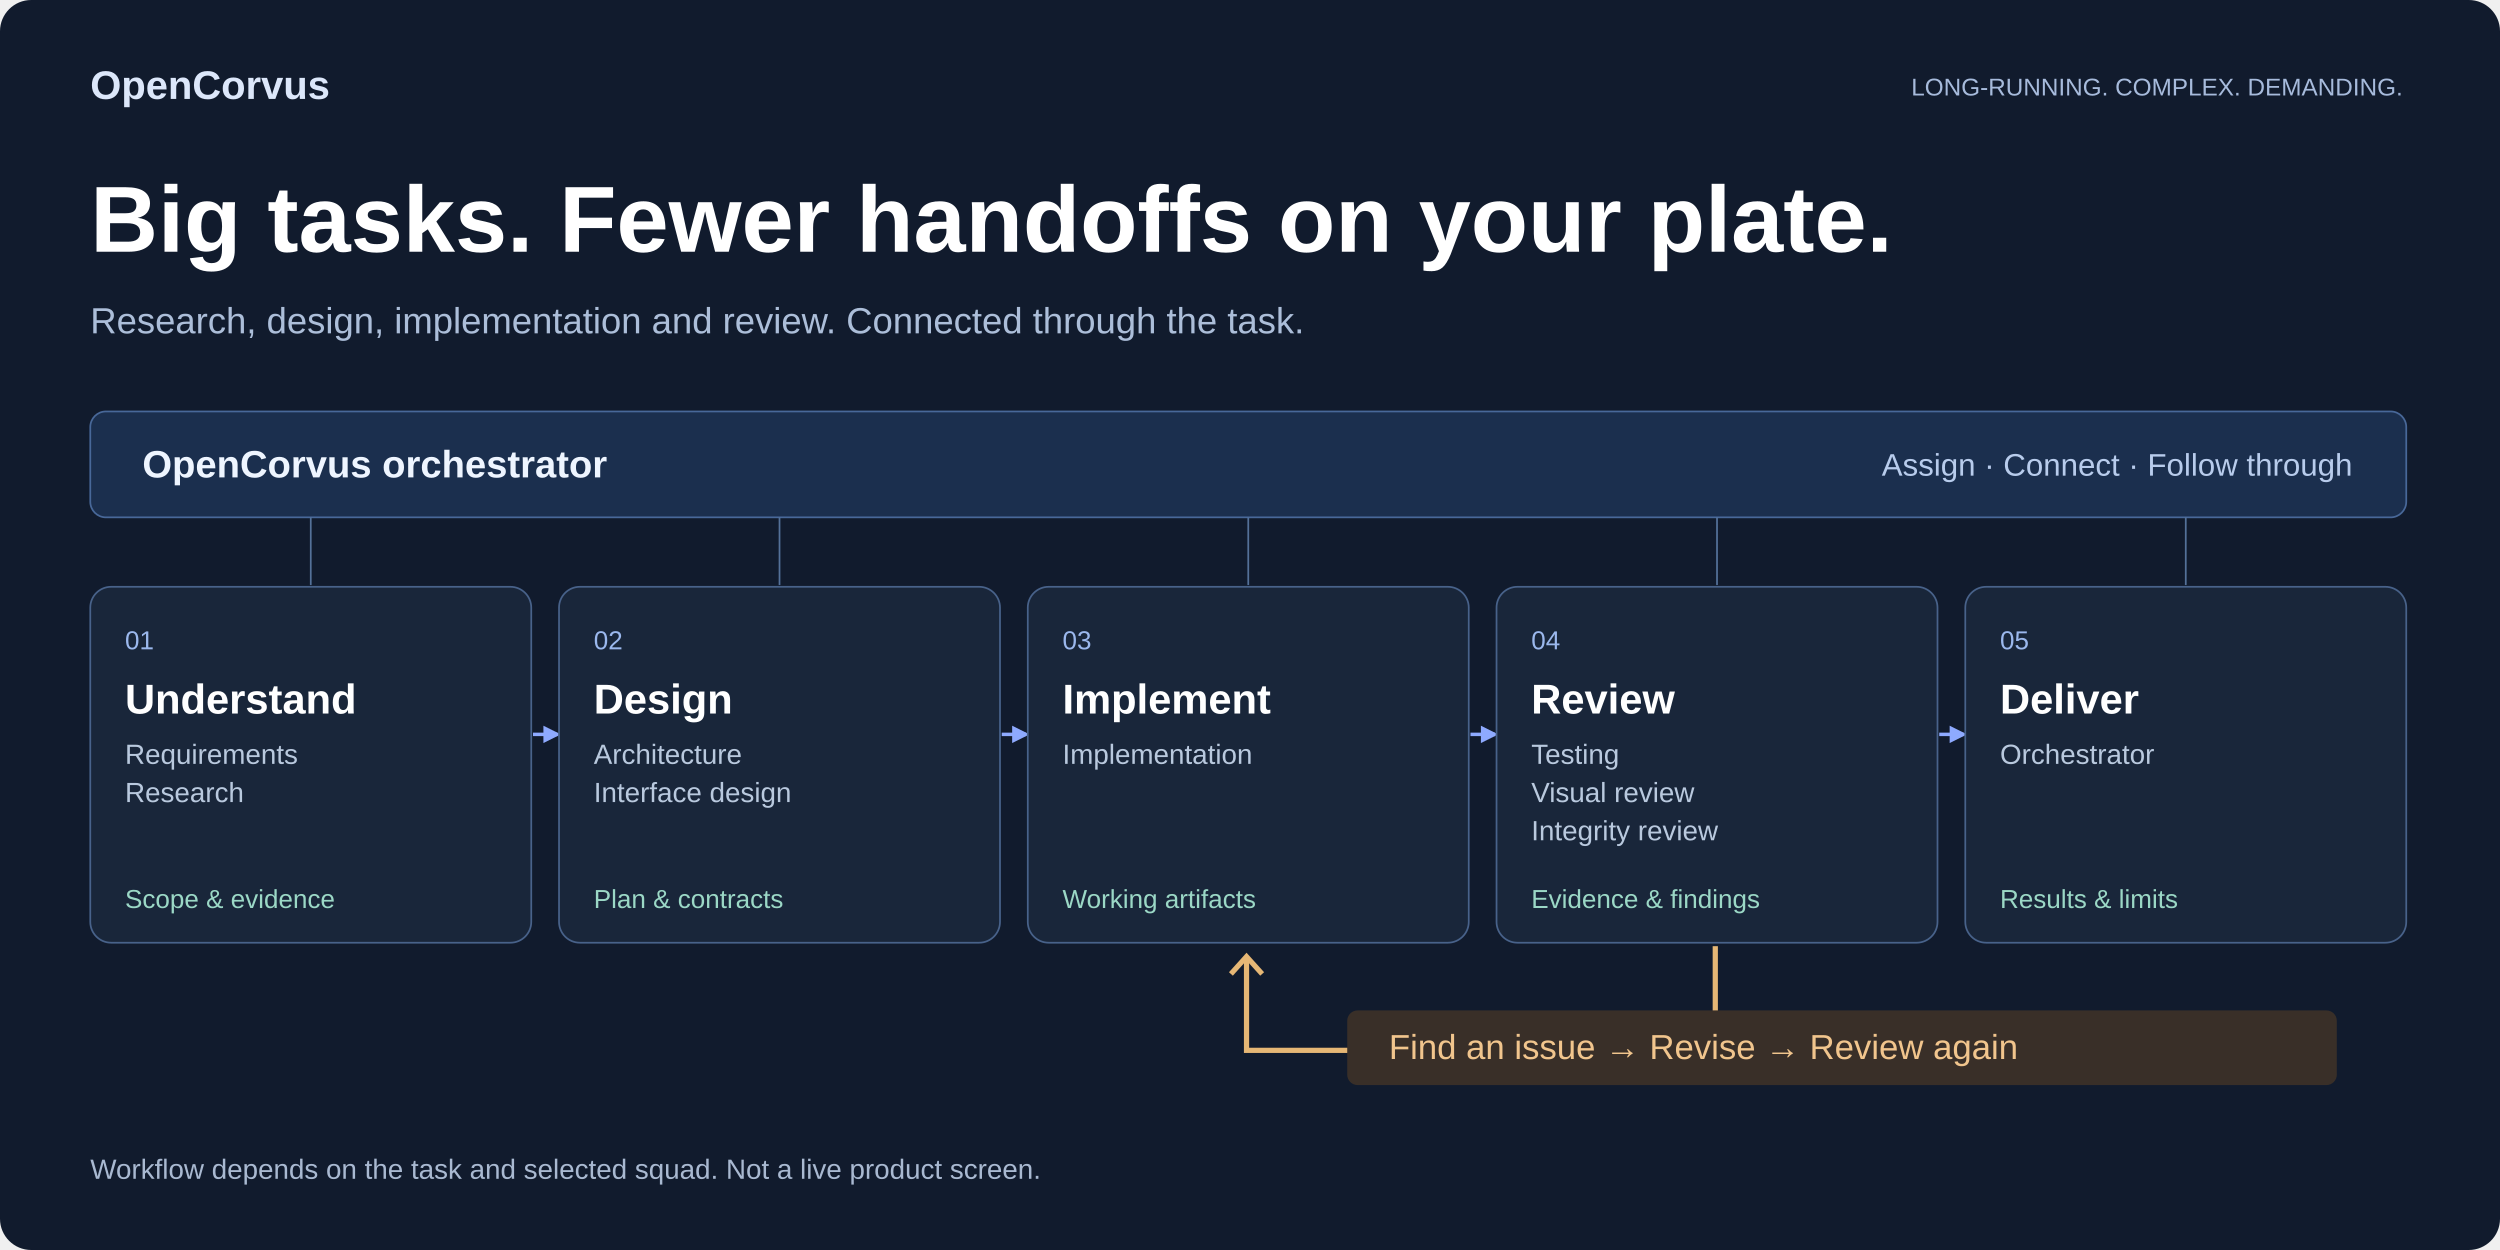
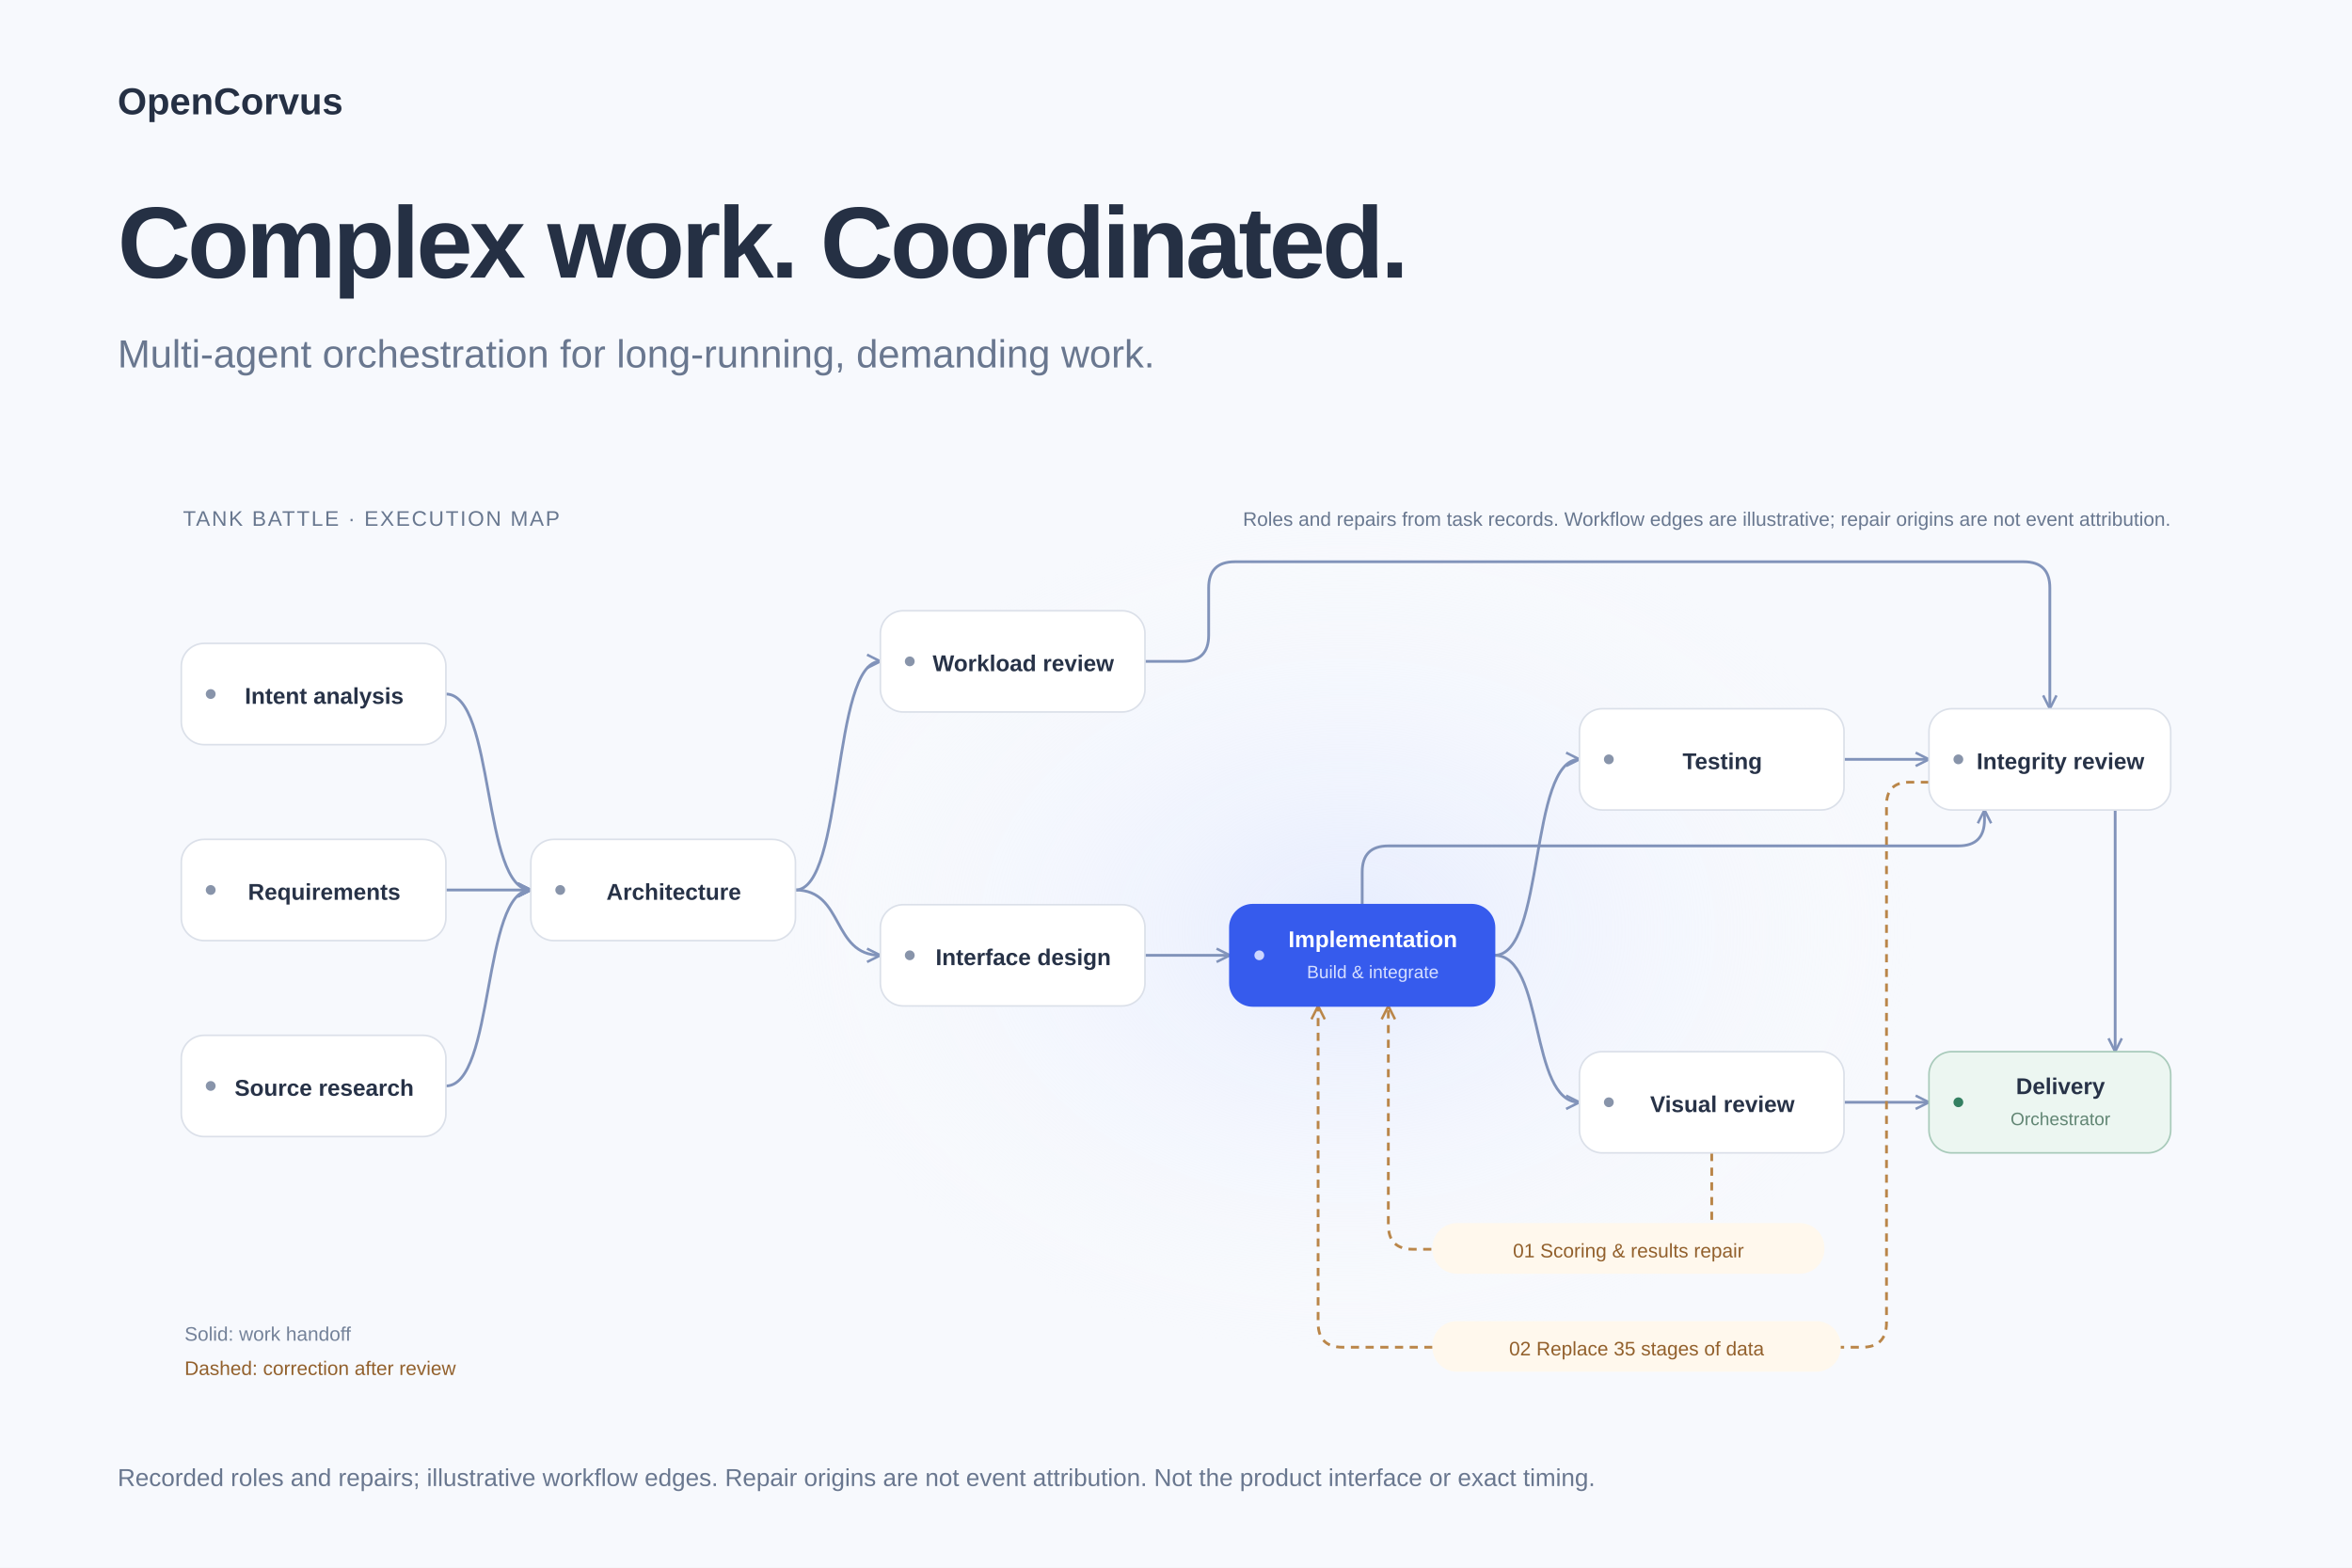
- <svg xmlns="http://www.w3.org/2000/svg" width="1440" height="720" viewBox="0 0 1440 720" role="img" aria-labelledby="title desc">
-   <defs>
-     <marker id="arrow" markerWidth="5" markerHeight="5" refX="4" refY="2.5" orient="auto">
-       <path d="M0 0 5 2.5 0 5" fill="#8eaaff" />
-     </marker>
-   </defs>
-   <rect width="1440" height="720" fill="#111b2d" rx="18" />
+ <svg xmlns="http://www.w3.org/2000/svg" width="1440" height="960" viewBox="0 0 1440 960" role="img" aria-labelledby="share-title">
+   <rect width="1440" height="960" fill="#f7f9fd" />
  <g font-family="Arial, Microsoft YaHei, Noto Sans CJK SC, sans-serif">
-     <text x="52" y="57" fill="#dce7fa" font-size="23" font-weight="700">OpenCorvus</text>
-     <text x="1384" y="55" text-anchor="end" fill="#a7bbdc" font-size="14">LONG-RUNNING. COMPLEX. DEMANDING.</text>
-     <text x="52" y="145" fill="white" font-size="54" font-weight="700">Big tasks. Fewer handoffs on your plate.</text>
-     <text x="52" y="192" fill="#acbed9" font-size="21">Research, design, implementation and review. Connected through the task.</text>
-     <rect x="52" y="237" width="1334" height="61" rx="9" fill="#1b2f4e" stroke="#486899" />
-     <text x="82" y="275" fill="#eef5ff" font-size="22" font-weight="700">OpenCorvus orchestrator</text>
-     <text x="1355" y="274" text-anchor="end" fill="#b8ccec" font-size="18">Assign · Connect · Follow through</text>
-     <path d="M179 298 v39" stroke="#547199" />
-     <path d="M449 298 v39" stroke="#547199" />
-     <path d="M719 298 v39" stroke="#547199" />
-     <path d="M989 298 v39" stroke="#547199" />
-     <path d="M1259 298 v39" stroke="#547199" />
-     <g transform="translate(52 338)">
-       <rect width="254" height="205" rx="12" fill="#19263a" stroke="#48628a" />
-       <text x="20" y="36" fill="#9bb8ed" font-size="15">01</text>
-       <text x="20" y="73" fill="#fff" font-size="24" font-weight="700">Understand</text>
-       <text x="20" y="102" fill="#b9c9de" font-size="16">Requirements</text>
-       <text x="20" y="124" fill="#b9c9de" font-size="16">Research</text>
-       <text x="20" y="185" fill="#9bd8c6" font-size="15">Scope &amp; evidence</text>
-     </g>
-     <path d="M307 423 h14" stroke="#8eaaff" stroke-width="2" marker-end="url(#arrow)" />
-     <g transform="translate(322 338)">
-       <rect width="254" height="205" rx="12" fill="#19263a" stroke="#48628a" />
-       <text x="20" y="36" fill="#9bb8ed" font-size="15">02</text>
-       <text x="20" y="73" fill="#fff" font-size="24" font-weight="700">Design</text>
-       <text x="20" y="102" fill="#b9c9de" font-size="16">Architecture</text>
-       <text x="20" y="124" fill="#b9c9de" font-size="16">Interface design</text>
-       <text x="20" y="185" fill="#9bd8c6" font-size="15">Plan &amp; contracts</text>
-     </g>
-     <path d="M577 423 h14" stroke="#8eaaff" stroke-width="2" marker-end="url(#arrow)" />
-     <g transform="translate(592 338)">
-       <rect width="254" height="205" rx="12" fill="#19263a" stroke="#48628a" />
-       <text x="20" y="36" fill="#9bb8ed" font-size="15">03</text>
-       <text x="20" y="73" fill="#fff" font-size="24" font-weight="700">Implement</text>
-       <text x="20" y="102" fill="#b9c9de" font-size="16">Implementation</text>
-       <text x="20" y="185" fill="#9bd8c6" font-size="15">Working artifacts</text>
-     </g>
-     <path d="M847 423 h14" stroke="#8eaaff" stroke-width="2" marker-end="url(#arrow)" />
-     <g transform="translate(862 338)">
-       <rect width="254" height="205" rx="12" fill="#19263a" stroke="#48628a" />
-       <text x="20" y="36" fill="#9bb8ed" font-size="15">04</text>
-       <text x="20" y="73" fill="#fff" font-size="24" font-weight="700">Review</text>
-       <text x="20" y="102" fill="#b9c9de" font-size="16">Testing</text>
-       <text x="20" y="124" fill="#b9c9de" font-size="16">Visual review</text>
-       <text x="20" y="146" fill="#b9c9de" font-size="16">Integrity review</text>
-       <text x="20" y="185" fill="#9bd8c6" font-size="15">Evidence &amp; findings</text>
-     </g>
-     <path d="M1117 423 h14" stroke="#8eaaff" stroke-width="2" marker-end="url(#arrow)" />
-     <g transform="translate(1132 338)">
-       <rect width="254" height="205" rx="12" fill="#19263a" stroke="#48628a" />
-       <text x="20" y="36" fill="#9bb8ed" font-size="15">05</text>
-       <text x="20" y="73" fill="#fff" font-size="24" font-weight="700">Deliver</text>
-       <text x="20" y="102" fill="#b9c9de" font-size="16">Orchestrator</text>
-       <text x="20" y="185" fill="#9bd8c6" font-size="15">Results &amp; limits</text>
-     </g>
-     <path d="M988 545 V605 H718 V552" fill="none" stroke="#e6b775" stroke-width="3" />
-     <path d="m709 561 9-10 9 10" fill="none" stroke="#e6b775" stroke-width="3" />
-     <rect x="776" y="582" width="570" height="43" rx="6" fill="#392f28" />
-     <text x="800" y="610" fill="#f1c58d" font-size="20">Find an issue → Revise → Review again</text>
-     <text x="52" y="679" fill="#a9b9d1" font-size="16">Workflow depends on the task and selected squad. Not a live product screen.</text>
+     <text x="72" y="70" fill="#253044" font-size="23" font-weight="600">OpenCorvus</text>
+     <text x="72" y="170" fill="#253044" font-size="62" font-weight="700" letter-spacing="-2">Complex work. Coordinated.</text>
+     <text x="72" y="225" fill="#69778f" font-size="24">Multi-agent orchestration for long-running, demanding work.</text>
+     <text x="72" y="910" fill="#69778f" font-size="15">Recorded roles and repairs; illustrative workflow edges. Repair origins are not event attribution. Not the product interface or exact timing.</text>
+   </g>
+   <g transform="translate(75 280)">
+     <svg viewBox="0 0 1290 590" width="1290" height="590" role="img" aria-labelledby="share-title share-desc">
+       <defs>
+         <marker id="share-arrow" viewBox="0 0 10 10" refX="9" refY="5" markerWidth="6" markerHeight="6" orient="auto">
+           <path d="M1 1 9 5 1 9" fill="none" stroke="#8193ba" stroke-width="1.5" />
+         </marker>
+         <marker id="share-repair" viewBox="0 0 10 10" refX="9" refY="5" markerWidth="6" markerHeight="6" orient="auto">
+           <path d="M1 1 9 5 1 9" fill="none" stroke="#ba8649" stroke-width="1.5" />
+         </marker>
+         <radialGradient id="share-wash">
+           <stop stop-color="#dfe7ff" stop-opacity=".7" />
+           <stop offset="1" stop-color="#f7f9fd" stop-opacity="0" />
+         </radialGradient>
+       </defs>
+       <rect width="1290" height="590" rx="24" fill="#f7f9fd" />
+       <ellipse cx="750" cy="290" rx="350" ry="260" fill="url(#share-wash)" />
+       <g font-family="Arial, Microsoft YaHei, Noto Sans CJK SC, sans-serif">
+         <text x="37" y="42" font-size="13" fill="#68778f" letter-spacing="1">TANK BATTLE · EXECUTION MAP</text>
+         <text x="1254" y="42" text-anchor="end" font-size="12" fill="#68778f">Roles and repairs from task records. Workflow edges are illustrative; repair origins are not event attribution.</text>
+         <g fill="none" stroke="#8193ba" stroke-width="1.7">
+           <path data-from="intent" data-to="architecture" d="M198 145 C228 145 220 265 250 265" marker-end="url(#share-arrow)" />
+           <path data-from="requirements" data-to="architecture" d="M198 265 H250" marker-end="url(#share-arrow)" />
+           <path data-from="research" data-to="architecture" d="M198 385 C228 385 220 265 250 265" marker-end="url(#share-arrow)" />
+           <path data-from="architecture" data-to="workload" d="M412 265 C442 265 434 125 464 125" marker-end="url(#share-arrow)" />
+           <path data-from="architecture" data-to="design" d="M412 265 C442 265 434 305 464 305" marker-end="url(#share-arrow)" />
+           <path data-from="design" data-to="implementation" d="M626 305 H678" marker-end="url(#share-arrow)" />
+           <path data-from="implementation" data-to="test" d="M840 305 C871 305 861 185 892 185" marker-end="url(#share-arrow)" />
+           <path data-from="implementation" data-to="interface-review" d="M840 305 C871 305 861 395 892 395" marker-end="url(#share-arrow)" />
+           <path data-from="test" data-to="system-review" d="M1054 185 H1106" marker-end="url(#share-arrow)" />
+           <path data-from="workload" data-to="system-review" d="M626 125 H649 Q665 125 665 109 V80 Q665 64 681 64 H1164 Q1180 64 1180 80 V154" marker-end="url(#share-arrow)" />
+           <path data-from="implementation" data-to="system-review" d="M759 274 V254 Q759 238 775 238 H1124 Q1140 238 1140 222 V216" marker-end="url(#share-arrow)" />
+           <path data-from="system-review" data-to="delivery" d="M1220 216 V364" marker-end="url(#share-arrow)" />
+           <path data-from="interface-review" data-to="delivery" d="M1054 395 H1106" marker-end="url(#share-arrow)" />
+         </g>
+         <g fill="none" stroke="#ba8649" stroke-width="1.7" stroke-dasharray="5 4">
+           <path data-from="interface-review" data-to="implementation" d="M973 426 V470 Q973 485 958 485 H790 Q775 485 775 470 V336" marker-end="url(#share-repair)" />
+           <path data-from="system-review" data-to="implementation" d="M1106 199 H1094 Q1080 199 1080 213 V530 Q1080 545 1065 545 H747 Q732 545 732 530 V336" marker-end="url(#share-repair)" />
+         </g>
+         <g data-node="intent" transform="translate(36 114)">
+           <rect width="162" height="62" rx="14" fill="#ffffff" stroke="#dbe0e9" />
+           <circle cx="18" cy="31" r="3" fill="#8894aa" />
+           <text x="87.5" y="37" text-anchor="middle" fill="#273247" font-size="14" font-weight="600">Intent analysis</text>
+         </g>
+         <g data-node="requirements" transform="translate(36 234)">
+           <rect width="162" height="62" rx="14" fill="#ffffff" stroke="#dbe0e9" />
+           <circle cx="18" cy="31" r="3" fill="#8894aa" />
+           <text x="87.5" y="37" text-anchor="middle" fill="#273247" font-size="14" font-weight="600">Requirements</text>
+         </g>
+         <g data-node="research" transform="translate(36 354)">
+           <rect width="162" height="62" rx="14" fill="#ffffff" stroke="#dbe0e9" />
+           <circle cx="18" cy="31" r="3" fill="#8894aa" />
+           <text x="87.5" y="37" text-anchor="middle" fill="#273247" font-size="14" font-weight="600">Source research</text>
+         </g>
+         <g data-node="architecture" transform="translate(250 234)">
+           <rect width="162" height="62" rx="14" fill="#ffffff" stroke="#dbe0e9" />
+           <circle cx="18" cy="31" r="3" fill="#8894aa" />
+           <text x="87.5" y="37" text-anchor="middle" fill="#273247" font-size="14" font-weight="600">Architecture</text>
+         </g>
+         <g data-node="workload" transform="translate(464 94)">
+           <rect width="162" height="62" rx="14" fill="#ffffff" stroke="#dbe0e9" />
+           <circle cx="18" cy="31" r="3" fill="#8894aa" />
+           <text x="87.5" y="37" text-anchor="middle" fill="#273247" font-size="14" font-weight="600">Workload review</text>
+         </g>
+         <g data-node="design" transform="translate(464 274)">
+           <rect width="162" height="62" rx="14" fill="#ffffff" stroke="#dbe0e9" />
+           <circle cx="18" cy="31" r="3" fill="#8894aa" />
+           <text x="87.5" y="37" text-anchor="middle" fill="#273247" font-size="14" font-weight="600">Interface design</text>
+         </g>
+         <g data-node="implementation" transform="translate(678 274)">
+           <rect width="162" height="62" rx="14" fill="#365bed" stroke="#365bed" />
+           <circle cx="18" cy="31" r="3" fill="#cdd7ff" />
+           <text x="87.5" y="26" text-anchor="middle" fill="white" font-size="14" font-weight="600">Implementation</text>
+           <text x="87.5" y="45" text-anchor="middle" fill="#d6dfff" font-size="11">Build &amp; integrate</text>
+         </g>
+         <g data-node="test" transform="translate(892 154)">
+           <rect width="162" height="62" rx="14" fill="#ffffff" stroke="#dbe0e9" />
+           <circle cx="18" cy="31" r="3" fill="#8894aa" />
+           <text x="87.5" y="37" text-anchor="middle" fill="#273247" font-size="14" font-weight="600">Testing</text>
+         </g>
+         <g data-node="interface-review" transform="translate(892 364)">
+           <rect width="162" height="62" rx="14" fill="#ffffff" stroke="#dbe0e9" />
+           <circle cx="18" cy="31" r="3" fill="#8894aa" />
+           <text x="87.5" y="37" text-anchor="middle" fill="#273247" font-size="14" font-weight="600">Visual review</text>
+         </g>
+         <g data-node="system-review" transform="translate(1106 154)">
+           <rect width="148" height="62" rx="14" fill="#ffffff" stroke="#dbe0e9" />
+           <circle cx="18" cy="31" r="3" fill="#8894aa" />
+           <text x="80.5" y="37" text-anchor="middle" fill="#273247" font-size="14" font-weight="600">Integrity review</text>
+         </g>
+         <g data-node="delivery" transform="translate(1106 364)">
+           <rect width="148" height="62" rx="14" fill="#ecf6f1" stroke="#a8caba" />
+           <circle cx="18" cy="31" r="3" fill="#348062" />
+           <text x="80.5" y="26" text-anchor="middle" fill="#273247" font-size="14" font-weight="600">Delivery</text>
+           <text x="80.5" y="45" text-anchor="middle" fill="#628674" font-size="11">Orchestrator</text>
+         </g>
+         <rect x="802" y="469" width="240" height="31" rx="15" fill="#fff8ed" />
+         <text x="922" y="490" text-anchor="middle" font-size="12" fill="#92602c">01  Scoring &amp; results repair</text>
+         <rect x="802" y="529" width="250" height="31" rx="15" fill="#fff8ed" />
+         <text x="927" y="550" text-anchor="middle" font-size="12" fill="#92602c">02  Replace 35 stages of data</text>
+         <text x="38" y="541" font-size="12" fill="#748299">Solid: work handoff</text>
+         <text x="38" y="562" font-size="12" fill="#92602c">Dashed: correction after review</text>
+       </g>
+     </svg>
  </g>
</svg>
